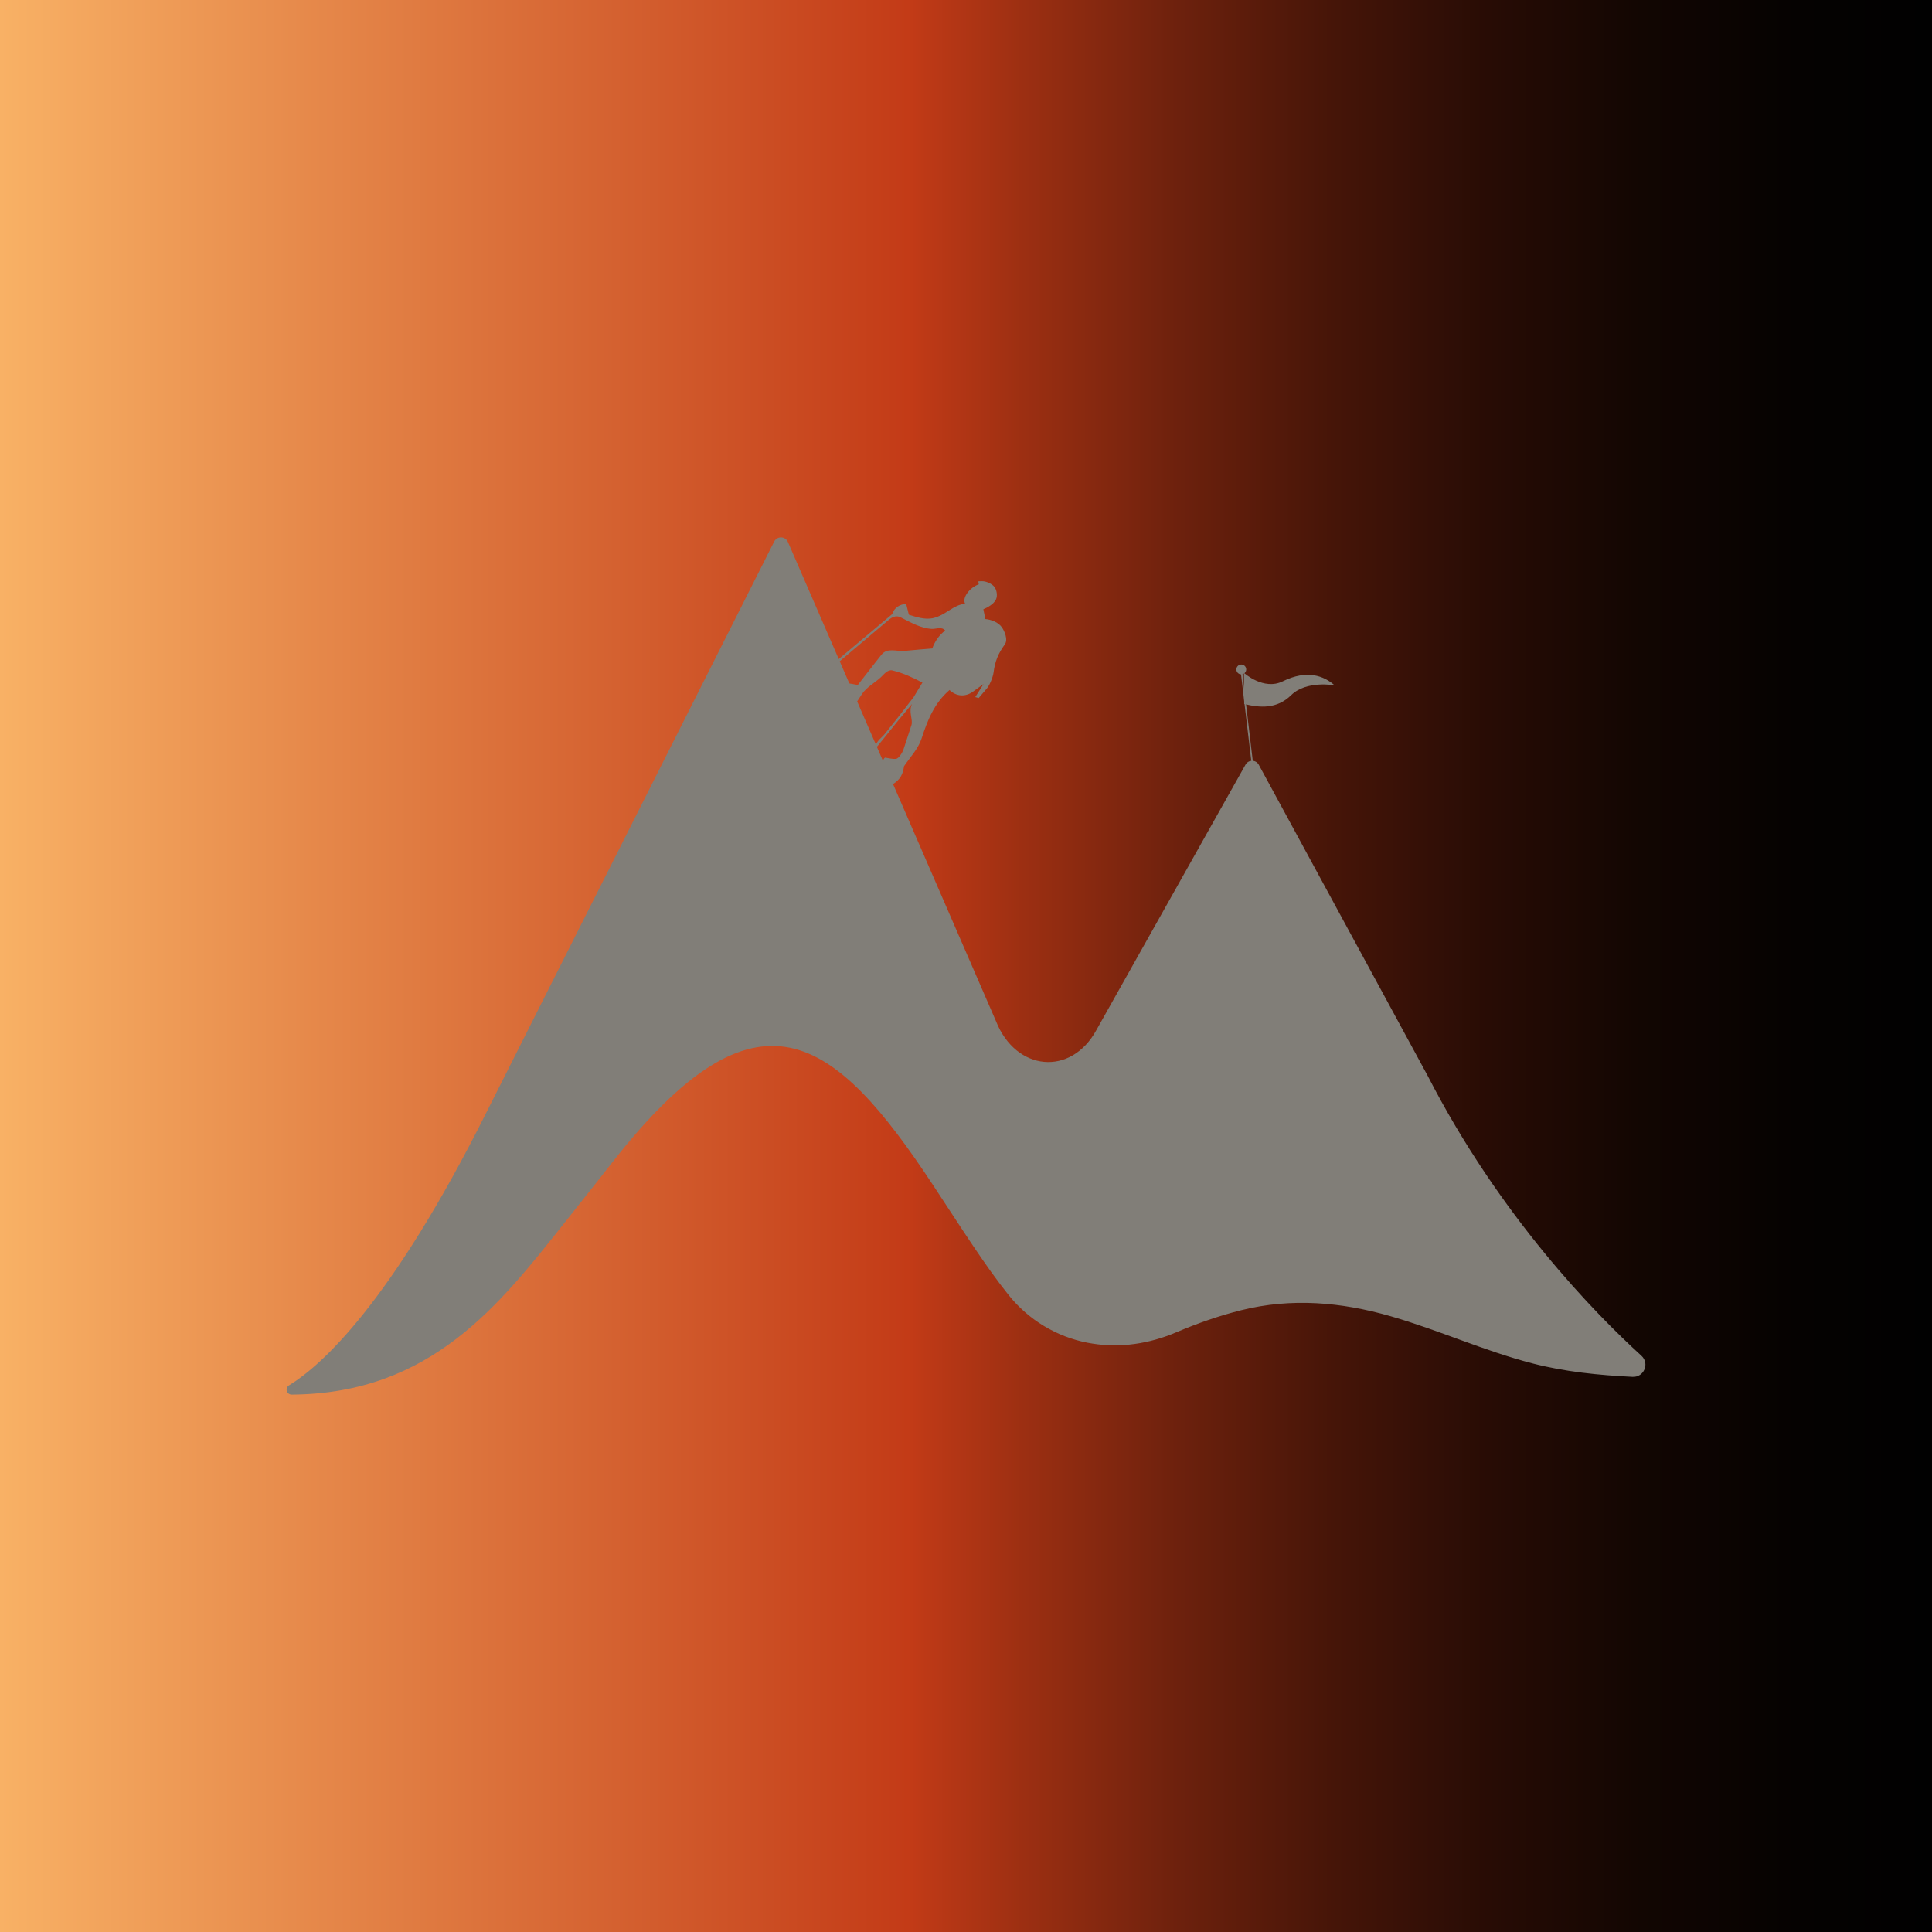
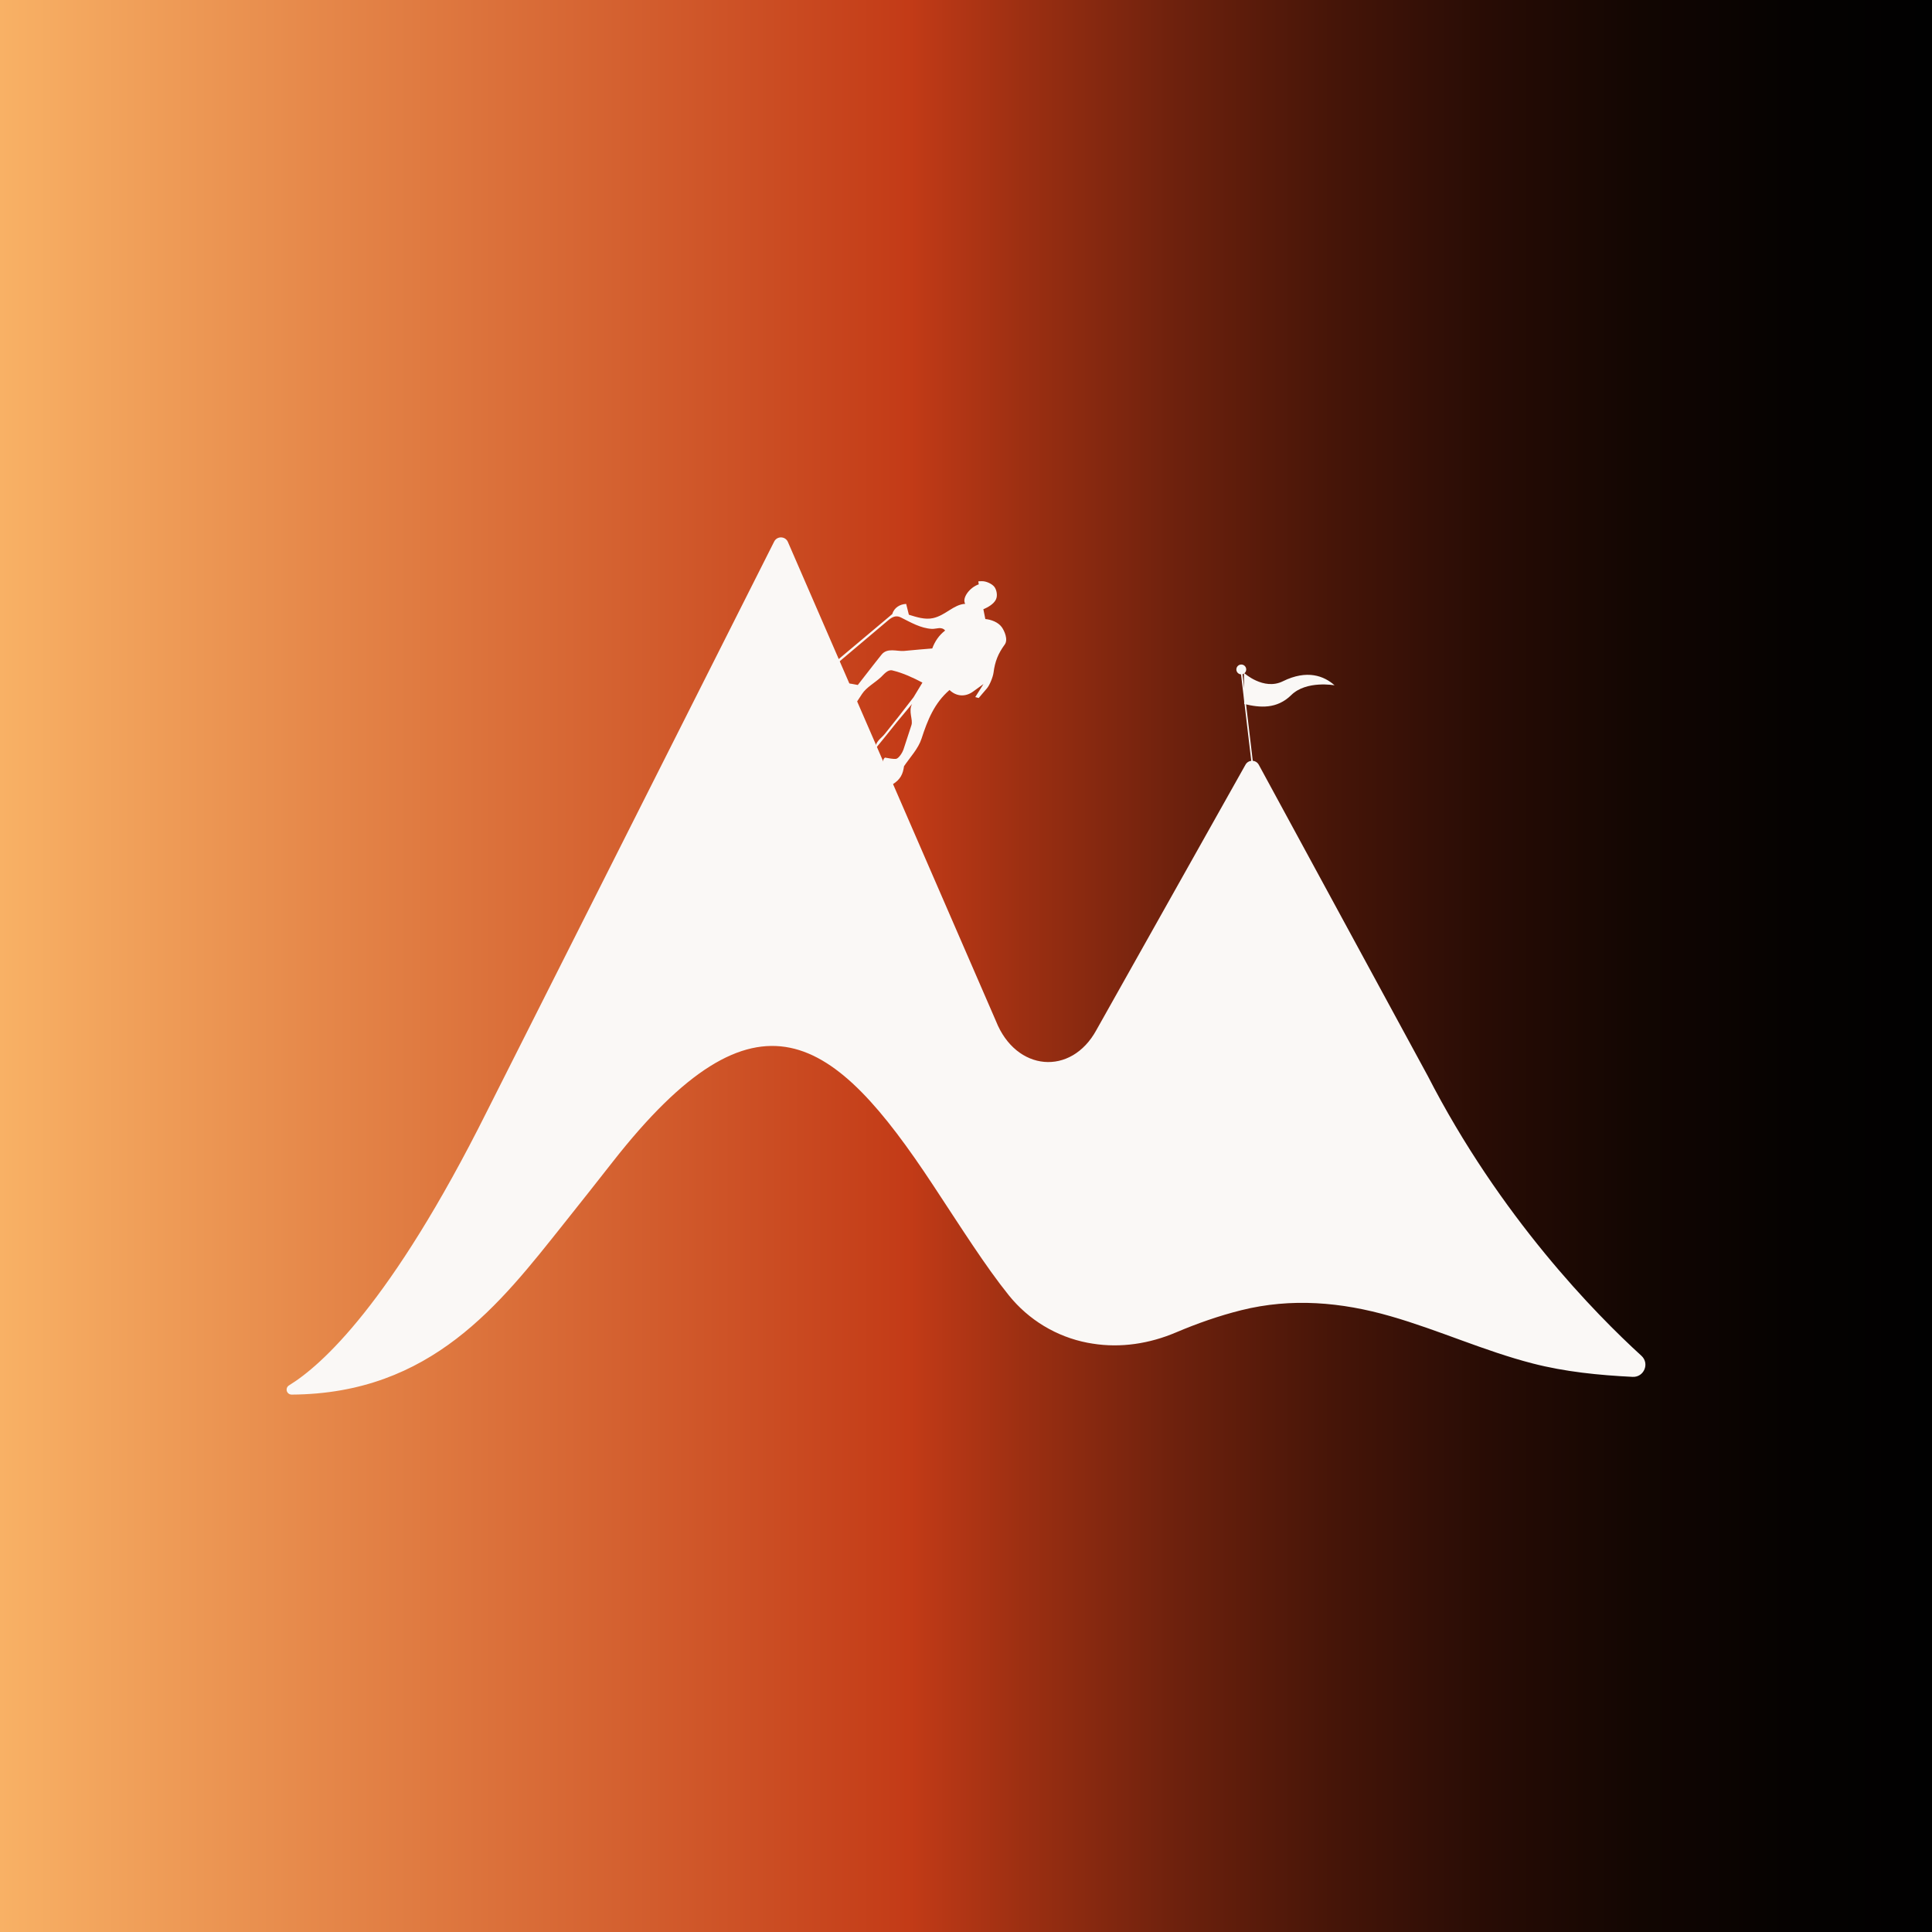
<svg xmlns="http://www.w3.org/2000/svg" viewBox="0 0 1800 1800">
  <defs>
    <style>
      .cls-1 {
-         fill: #817e78;
+         fill: #faf8f6;
      }

      .cls-2 {
        fill: url(#Gradiente_sem_nome_18);
      }
    </style>
    <linearGradient id="Gradiente_sem_nome_18" data-name="Gradiente sem nome 18" x1="0" y1="900" x2="1800" y2="900" gradientUnits="userSpaceOnUse">
      <stop offset="0" stop-color="#f8b165" />
      <stop offset=".47" stop-color="#c33b17" />
      <stop offset=".53" stop-color="#9c2f12" />
      <stop offset=".61" stop-color="#6d210d" />
      <stop offset=".69" stop-color="#461508" />
      <stop offset=".77" stop-color="#280c05" />
      <stop offset=".85" stop-color="#120602" />
      <stop offset=".93" stop-color="#050201" />
      <stop offset="1" stop-color="#010101" />
    </linearGradient>
  </defs>
  <g id="Fundo">
    <rect class="cls-2" width="1800" height="1800" />
  </g>
  <g id="Camada_1" data-name="Camada 1">
    <g>
      <path class="cls-1" d="M1329.84,1001.72l-157.06-289.21c-2.65-4.88-9.64-4.93-12.37-.09l-138.93,247.25c-23.55,43.17-74.95,38.64-93.55-8.3l-193.86-446.44c-2.38-5.49-10.09-5.71-12.79-.37l-267.61,530.87c-89.72,179.58-154.55,236.95-184.15,255.13-.11.07-.25.14-.35.21-1.3.84-2.14,2.25-2.14,3.87,0,2.57,2.04,4.64,4.61,4.68h.07c130.36-.77,194.35-84.87,253.13-158.66,16.07-20.18,31.54-39.69,46.02-58.22,134.97-172.23,206.02-118.37,298.34,21.55,26.65,40.36,48.73,75.52,70.7,102.83,18.46,22.92,44.37,38.6,73.3,44.19,1.58.28,3.16.56,4.75.81,26.23,4.22,53.05.04,77.56-10.37,19.79-8.4,40.08-15.54,60.89-20.74,46.76-11.67,93.31-7.63,139.29,5.62,44.68,12.83,87.22,32.38,132.29,43.98,30.06,7.77,61.56,10.93,93.06,12.48,10.62.53,16.1-12.48,8.23-19.65-42.26-38.53-131.73-129.3-199.41-261.42Z" />
      <g>
        <g>
          <path class="cls-1" d="M1158.93,626.89s18.35,16.71,36.27,7.84c22.48-11.11,38.39-5.06,48.19,3.76,0,0-26.22-4.79-40.34,9.08-13.5,13.26-29.25,11.85-43.87,8.32l-.26-29Z" />
          <rect class="cls-1" x="1161.14" y="626.45" width="1.39" height="86.53" transform="translate(-70.66 141.18) rotate(-6.75)" />
          <circle class="cls-1" cx="1156.48" cy="623.71" r="4.59" />
        </g>
        <path class="cls-1" d="M831.34,624.6c-4.35-1.06-8.09,3.98-10.5,6.22-5.74,5.35-13.59,9.45-17.69,15.71l-7.83,11.93c-3.45-1.59-6.59-4.55-8.07-7.38l-4.12-7.93c-.91-1.75-2.86-4.22-2.15-5.59.72-1.37,3.49-5.01,3.54-4.87,4,3.55,5.22,4.03,8.88,4.41l5.8,1.07,15.88-20.41,6.24-7.86c5.35-6.74,14.51-2.84,21.02-3.44l14.48-1.33,11.73-.97c2.47-6.63,6.2-12.21,12.02-16.74-3.45-3.99-8.26-1.32-12.24-1.5-10.46-.48-20-6.15-29.16-10.73-4.57-2.29-8.26-.13-11.76,2.82l-62.52,52.81-1.79-1.41,68.24-57.34c1.7-6.08,7.36-9.2,12.92-9.41l2.51,10.06c6.8,2.11,14.92,4.86,22.53,3.17,11.72-2.59,19.18-12.75,29.94-13.31-3.28-5.59,4.47-15.49,12.68-18.17-.09-.45-.69-2.86-.13-2.87l3.25-.05c3.56-.06,9.07,2.27,11.42,5.31,1.93,2.49,3.25,7.94,1.43,11.73-2.07,4.31-7.66,7.4-11.71,9.08l1.83,9.13c5.27.47,11.89,2.86,15.25,7.47,2.58,3.54,6.17,11.69,2.85,16.26-6.12,8.42-9.1,15.64-10.46,26.22-.5,3.93-3.53,11.59-6.13,14.62l-7.7,9.01-3.19-.87,7.64-12.14-9.73,7.05c-6.99,5.07-15.44,4.73-21.89-1.5-14.14,12.14-20.49,28.09-26.09,45.35-3.05,9.38-10.67,17.35-16.3,25.65-1.03,7.28-3.2,12.25-10.66,16.93l-6.24-13.33c-1.48-3.16-4.59-8.68-.85-11.63,2.91.51,7.64,1.49,10.24,1.19,2.64-.3,6.13-6.1,6.95-8.6l7.45-22.79c1.71-5.24-3.06-12.52.59-19.81l-14.26,17.11-10.35,12.93-9.67,11.84c.11-7.1,5.43-9.59,8.82-13.85l12.76-16.04,14.06-18.15,8.3-13.7c-8.64-4.52-17.71-8.85-28.05-11.36Z" />
      </g>
    </g>
  </g>
</svg>
